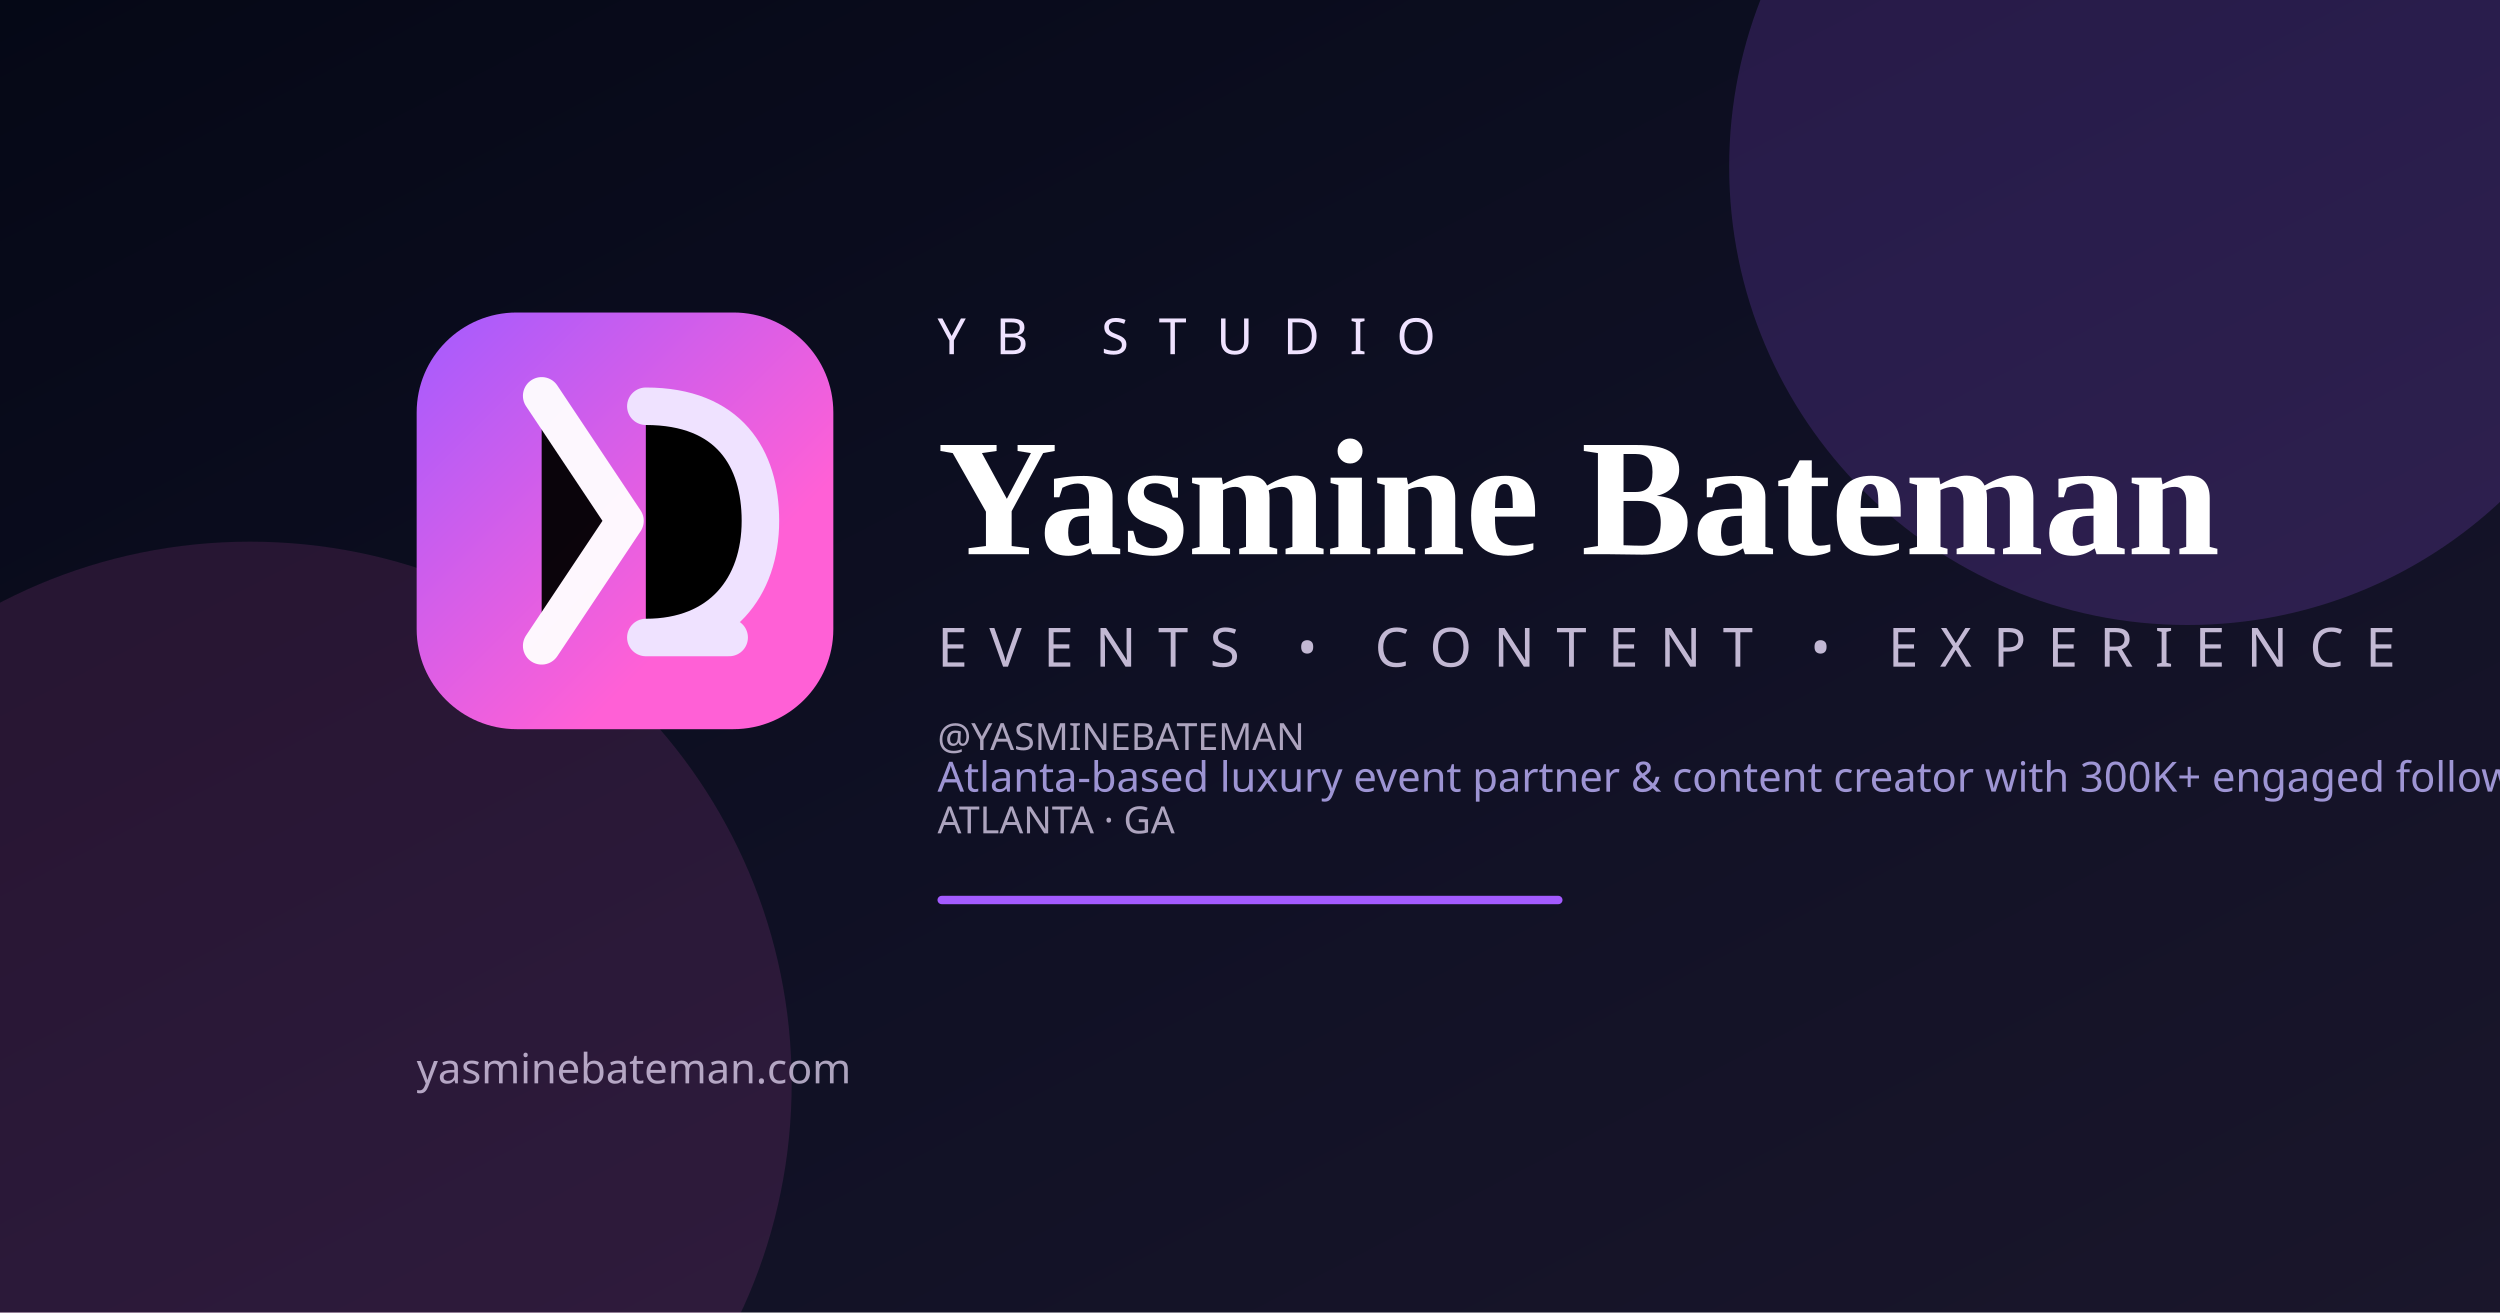
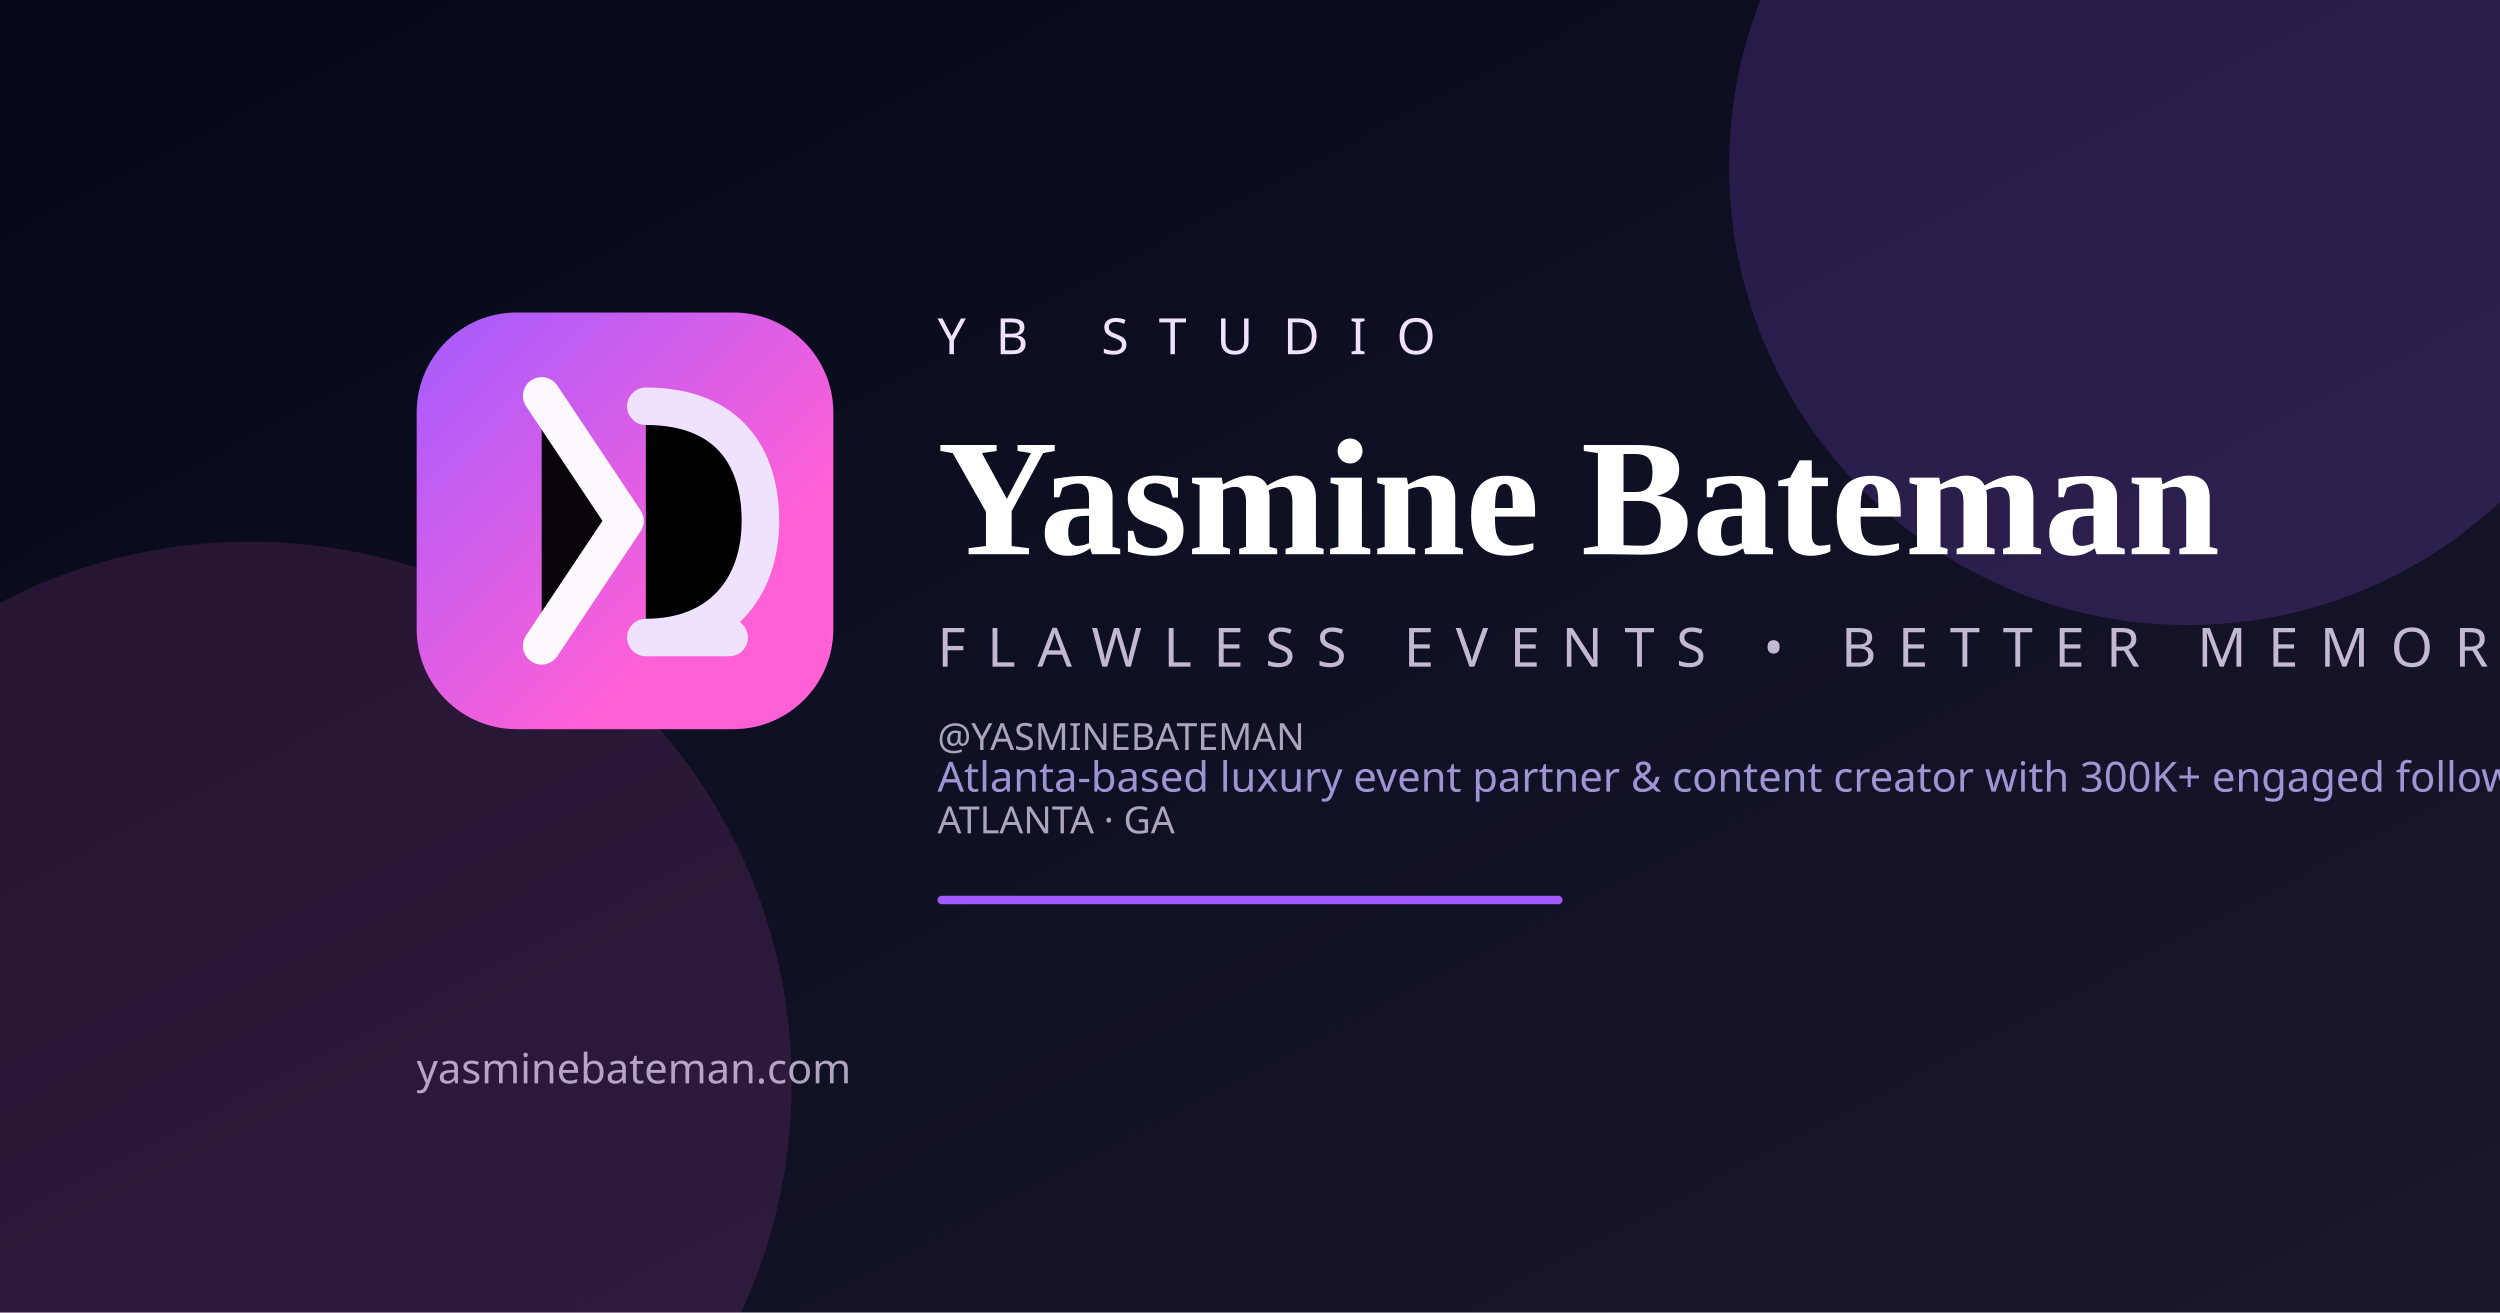
<svg xmlns="http://www.w3.org/2000/svg" width="1200" height="630" viewBox="0 0 1200 630">
  <defs>
    <linearGradient id="bg" x1="0%" y1="0%" x2="100%" y2="100%">
      <stop offset="0%" stop-color="#050816" />
      <stop offset="50%" stop-color="#0f1024" />
      <stop offset="100%" stop-color="#1a162b" />
    </linearGradient>
    <linearGradient id="markGradient" x1="0%" y1="0%" x2="100%" y2="100%">
      <stop offset="0%" stop-color="#a35bff" />
      <stop offset="70%" stop-color="#ff60d6" />
    </linearGradient>
  </defs>
  <rect width="1200" height="630" fill="url(#bg)" />
  <circle cx="1050" cy="80" r="220" fill="#a35bff" opacity="0.18" />
  <circle cx="120" cy="520" r="260" fill="#ff60d6" opacity="0.12" />
  <g transform="translate(200,150)">
    <rect width="200" height="200" rx="48" fill="url(#markGradient)" />
    <path d="M60 40L100 100L60 160" stroke="#ffffff" stroke-width="18" stroke-linecap="round" stroke-linejoin="round" opacity="0.95" />
    <path d="M110 45C150 45 165 70 165 100C165 132 146 156 110 156M110 156L150 156" stroke="#efe2ff" stroke-width="18" stroke-linecap="round" stroke-linejoin="round" />
  </g>
  <g transform="translate(450,170)">
    <text x="0" y="0" font-family="Syne, 'Space Grotesk', sans-serif" font-size="24" letter-spacing="0.6em" fill="#efe2ff">YB STUDIO</text>
    <text x="0" y="96" font-family="Fraunces, 'Times New Roman', serif" font-size="80" font-weight="600" fill="#ffffff">Yasmine Bateman</text>
    <text x="0" y="150" font-family="'Space Grotesk', sans-serif" font-size="26" letter-spacing="0.4em" fill="#efe2ff" opacity="0.8">
-       EVENTS • CONTENT • EXPERIENCE
+       FLAWLESS EVENTS • BETTER MEMORIES
    </text>
    <text x="0" y="210" font-family="'Space Grotesk', sans-serif" font-size="20" fill="#c1b5ff" opacity="0.8">
      Atlanta-based luxury event partner &amp; content creator with 300K+ engaged followers.
    </text>
  </g>
  <g transform="translate(450,360)" font-family="'Space Grotesk', sans-serif" font-size="18" fill="#efe2ff">
    <text x="0" y="0" opacity="0.7">@YASMINEBATEMAN</text>
    <text x="0" y="40" opacity="0.7">ATLANTA · GA</text>
    <rect x="0" y="70" width="300" height="4" rx="2" fill="#a35bff" />
  </g>
  <text x="200" y="520" font-family="'Space Grotesk', sans-serif" font-size="20" fill="#efe2ff" opacity="0.7">yasminebateman.com</text>
</svg>
